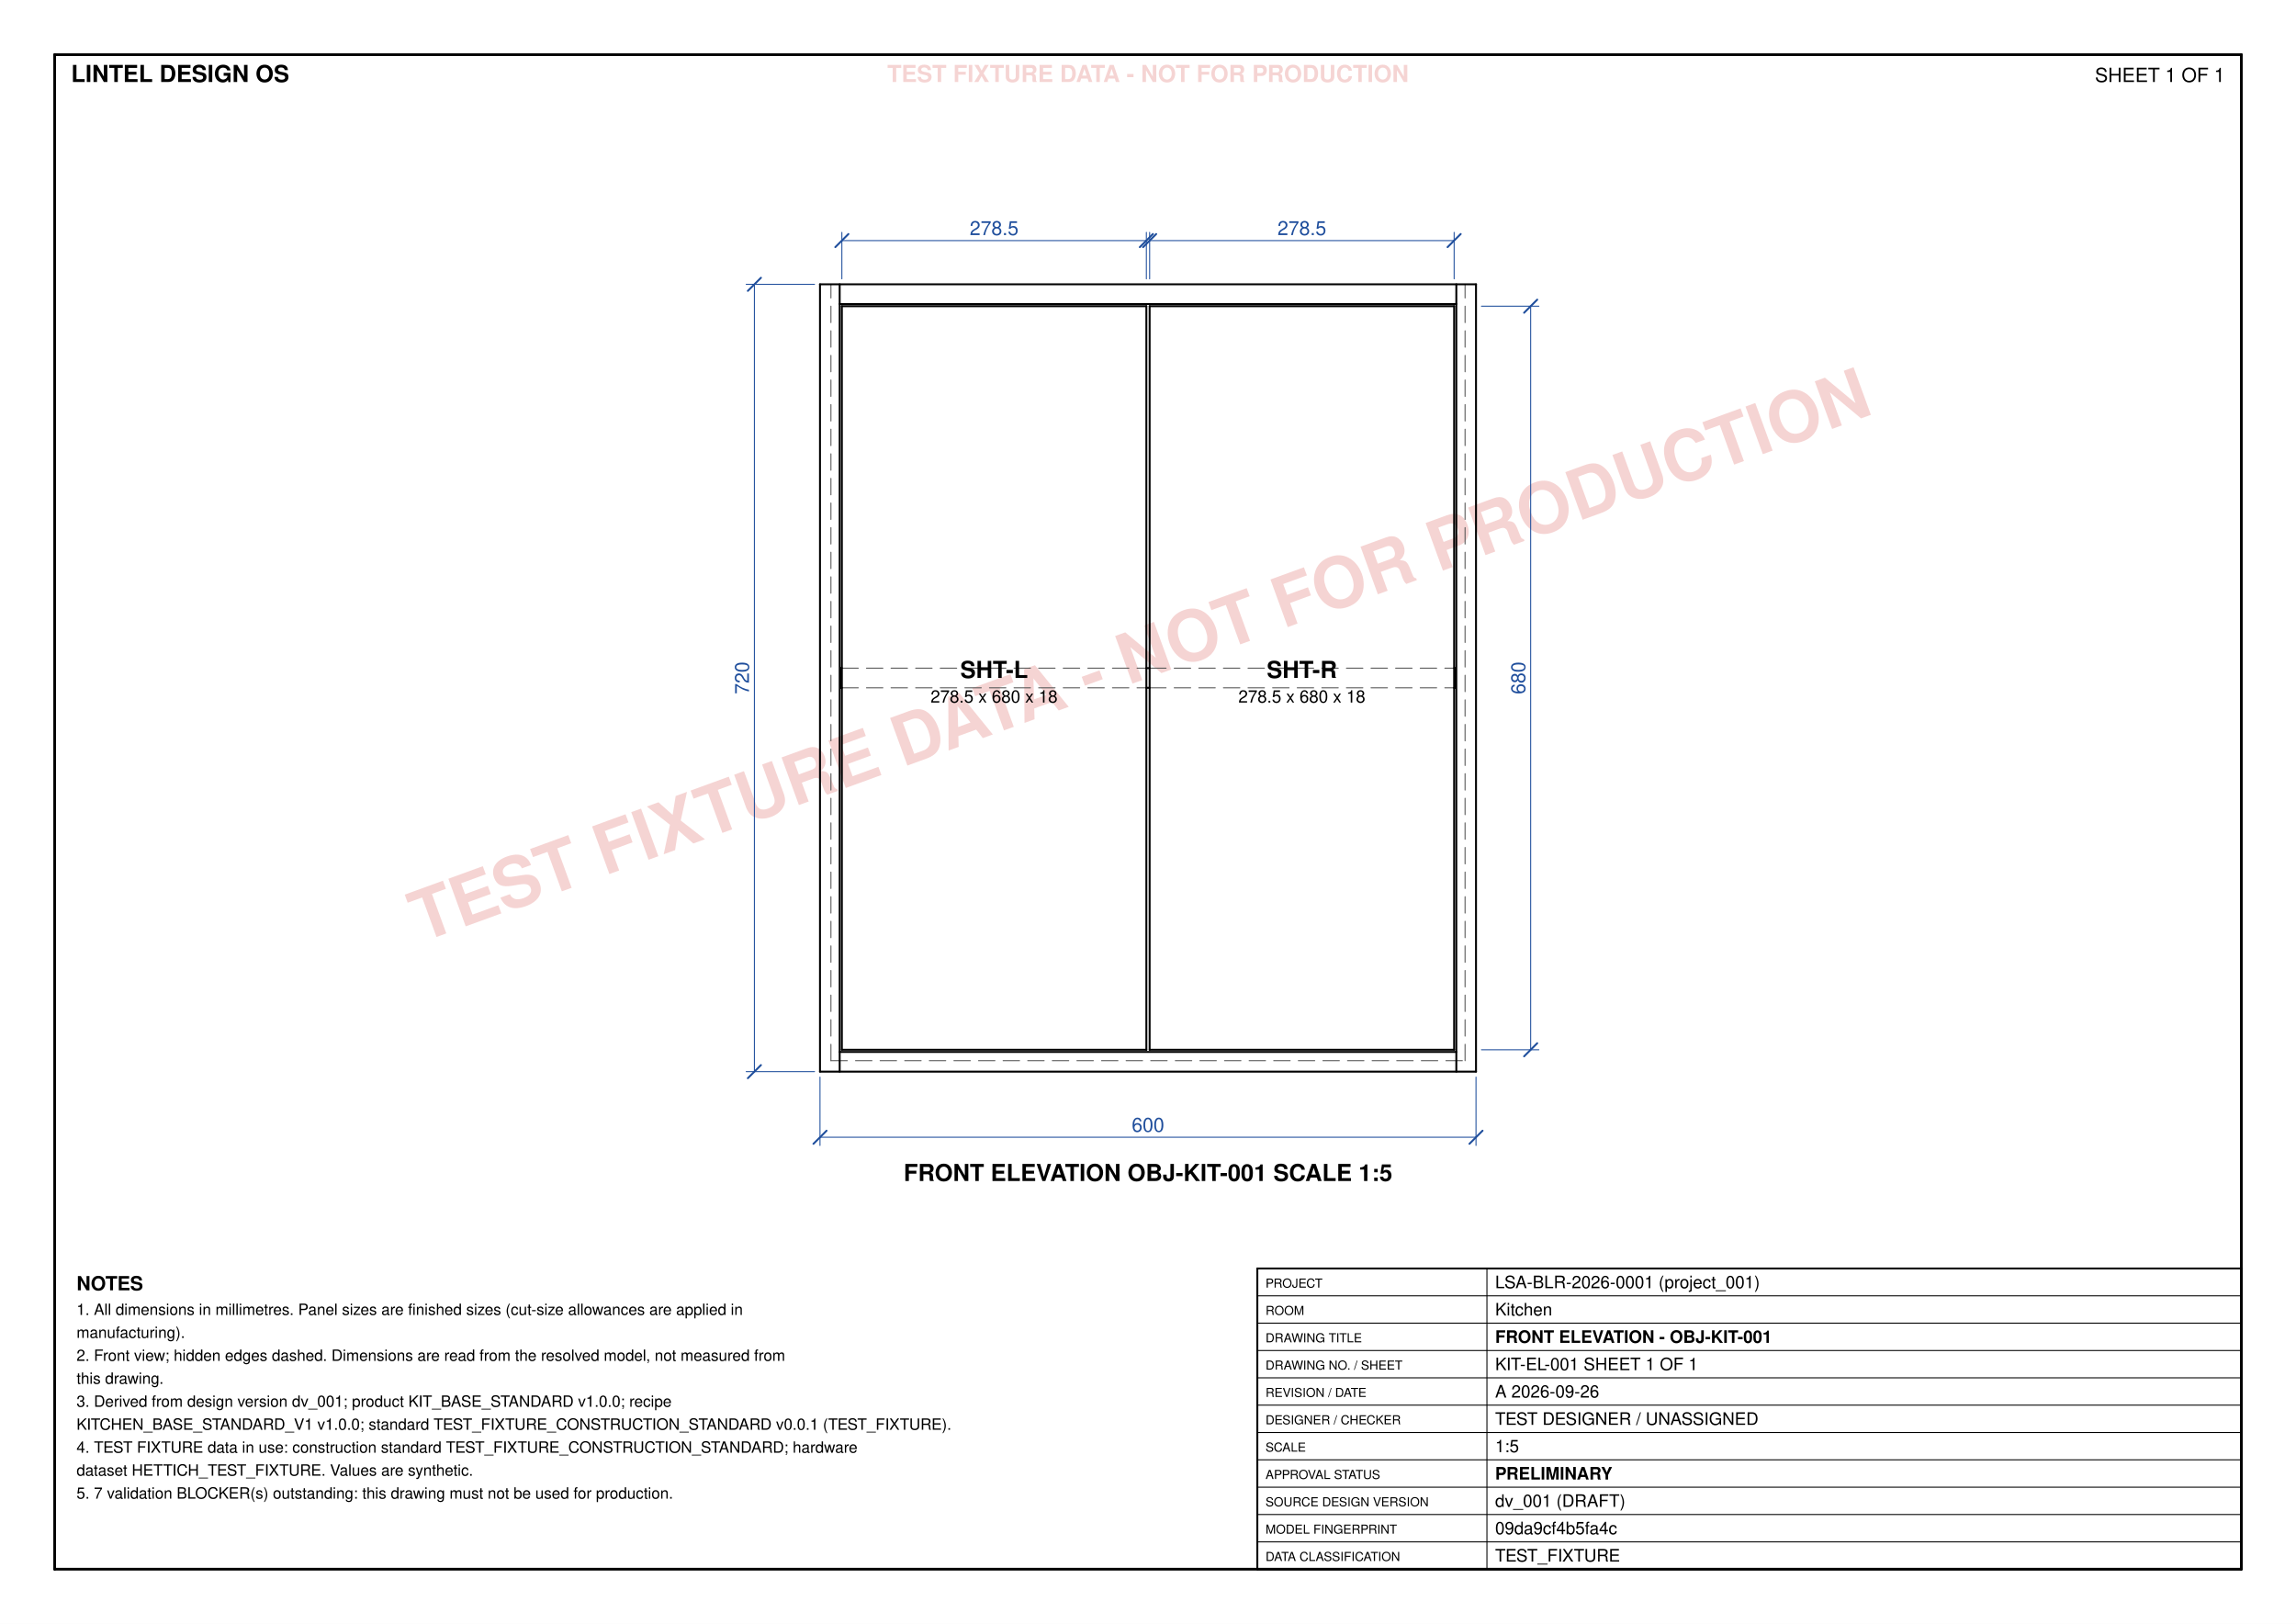
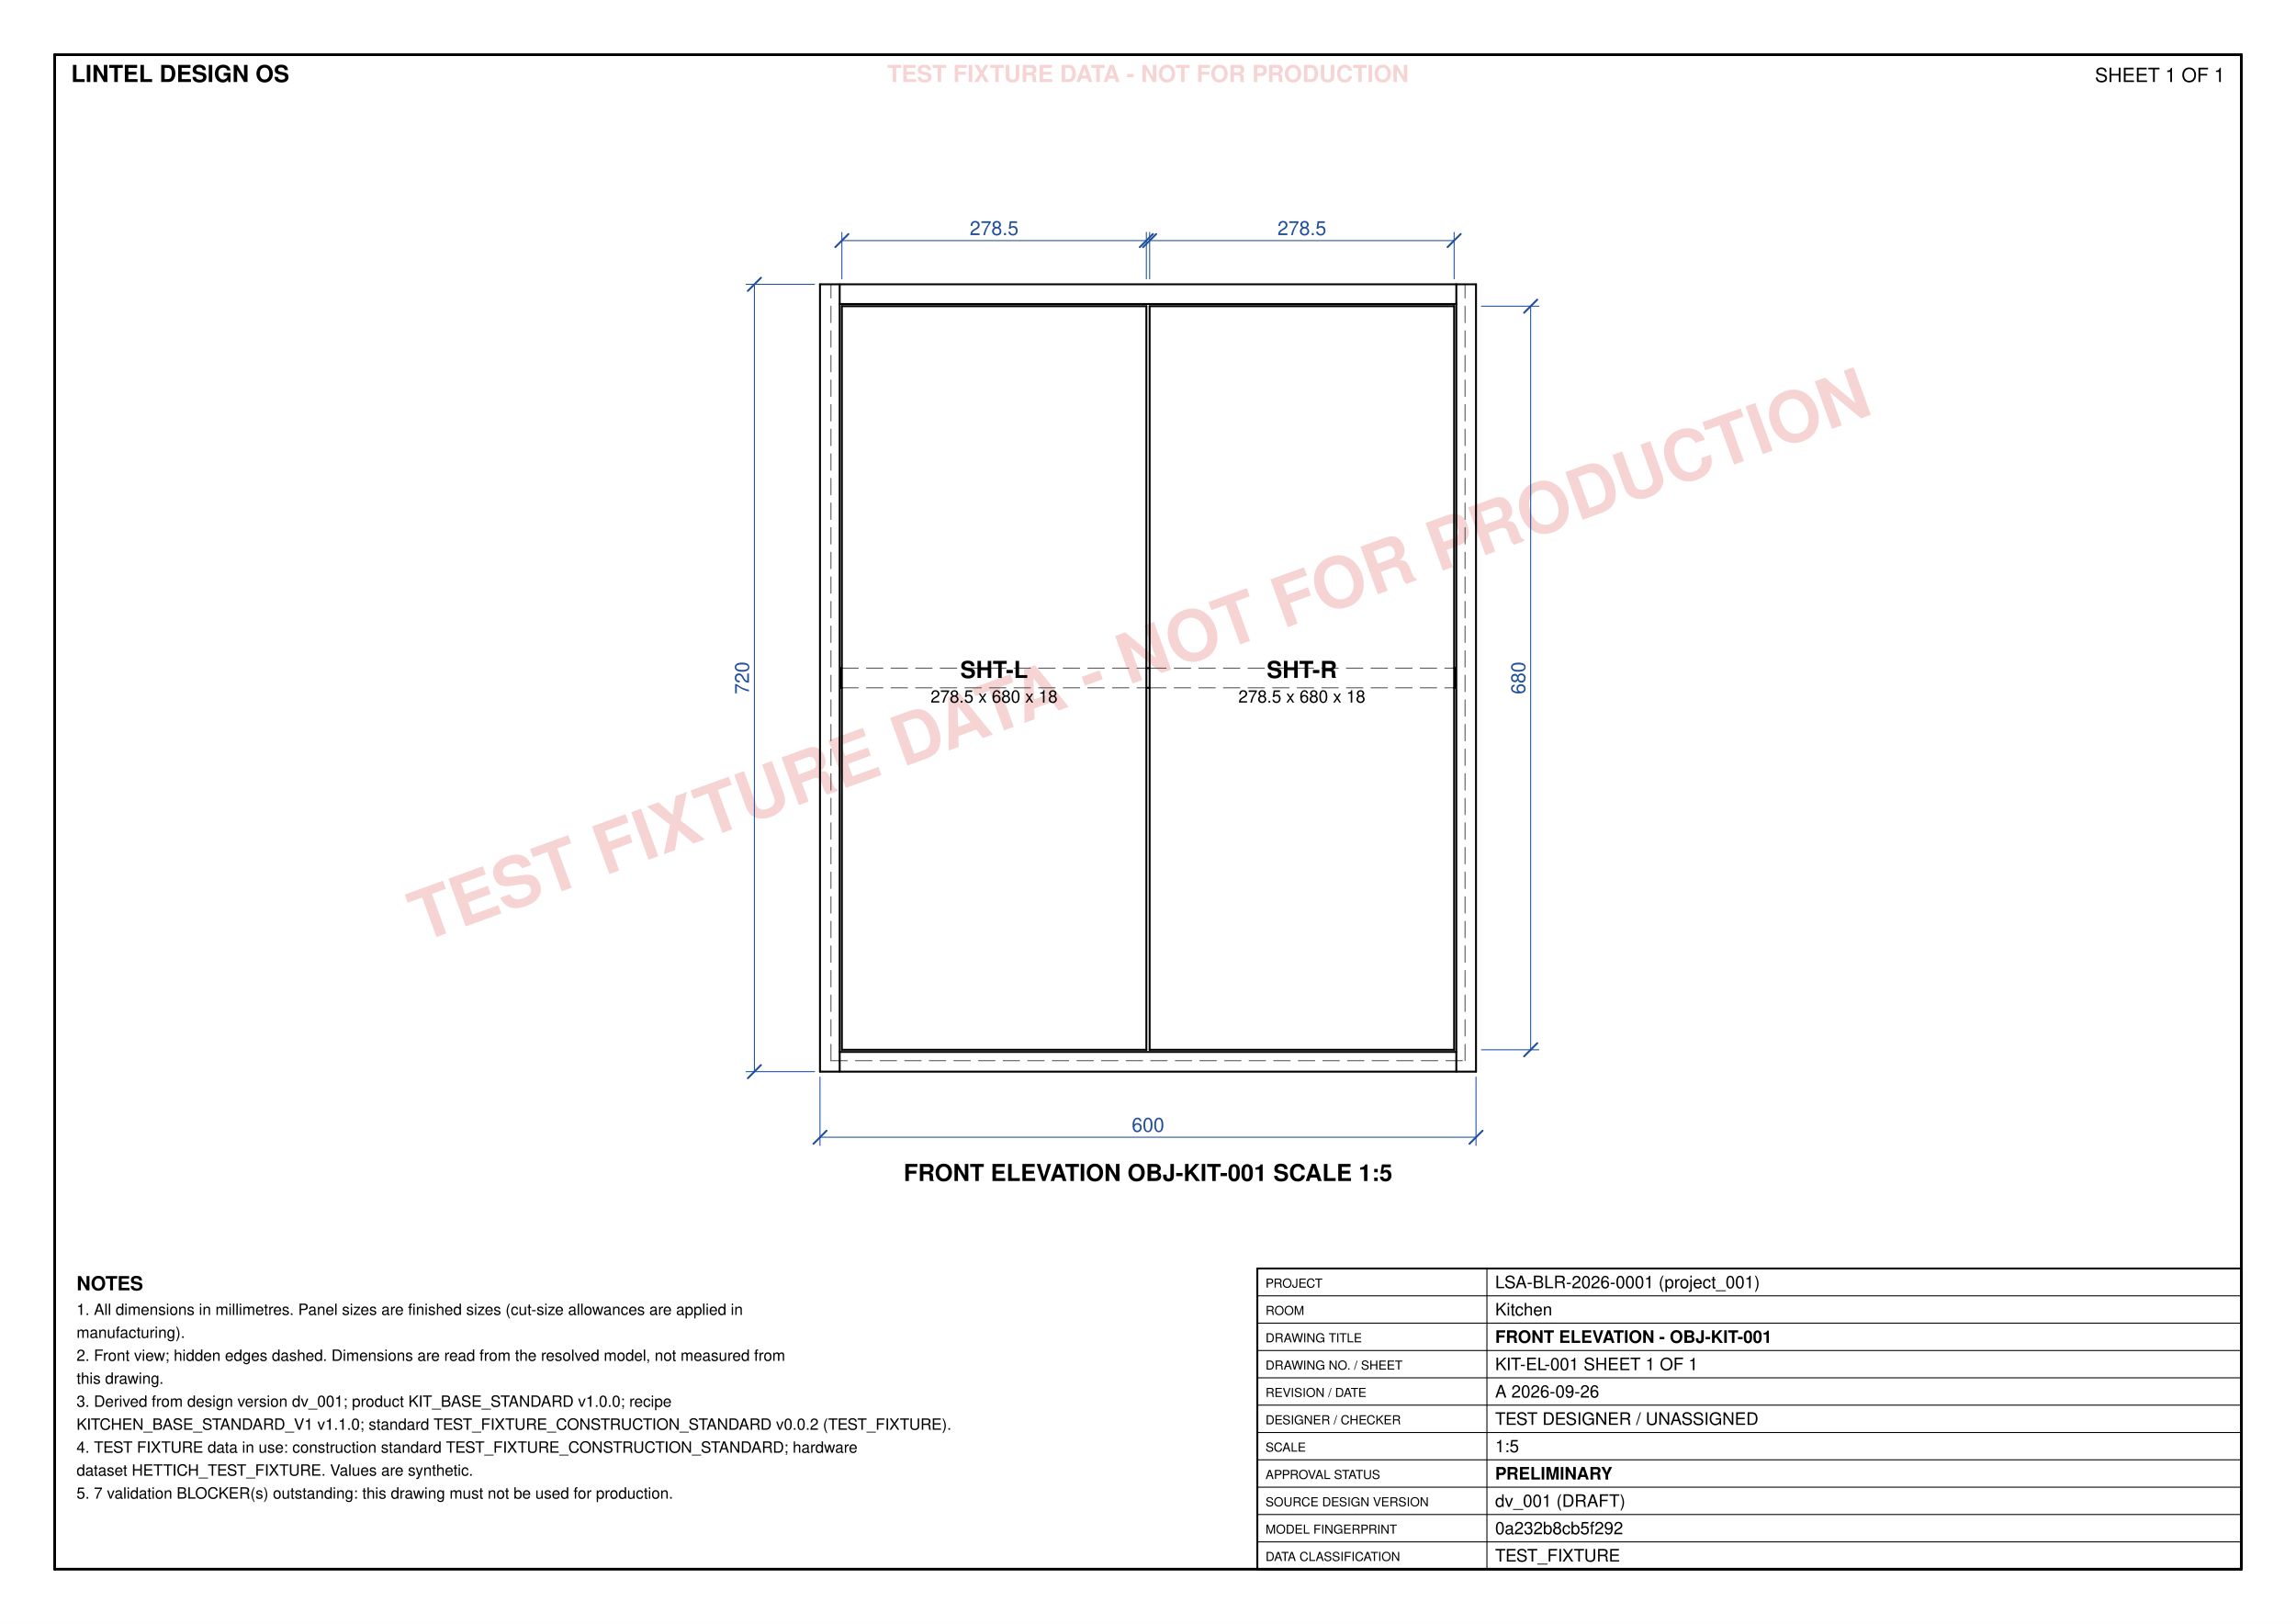
- <svg xmlns="http://www.w3.org/2000/svg" width="420mm" height="297mm" viewBox="0 0 420 297" data-drawing-id="DRW:dv_001:obj_001:FRONT_ELEVATION:KIT-EL-001:RA" data-drawing-type="FRONT_ELEVATION" data-status="PRELIMINARY" data-design-version="dv_001" data-model-fingerprint="09da9cf4b5fa4c" data-classification="TEST_FIXTURE" data-content-hash="087575a4dee3b3" data-sheet="1/1">
+ <svg xmlns="http://www.w3.org/2000/svg" width="420mm" height="297mm" viewBox="0 0 420 297" data-drawing-id="DRW:dv_001:obj_001:FRONT_ELEVATION:KIT-EL-001:RA" data-drawing-type="FRONT_ELEVATION" data-status="PRELIMINARY" data-design-version="dv_001" data-model-fingerprint="0a232b8cb5f292" data-classification="TEST_FIXTURE" data-content-hash="0aaa1805a00f8b" data-sheet="1/1">
  <rect x="0" y="0" width="420" height="297" fill="#ffffff" />
  <g id="WATERMARK" fill="#d9534f" stroke="#d9534f" opacity="0.25" font-family="Helvetica, Arial, sans-serif" stroke-linecap="round">
    <text stroke="none" x="210" y="124" font-size="12.714" text-anchor="middle" font-weight="bold" transform="rotate(-20 210 124)">TEST FIXTURE DATA - NOT FOR PRODUCTION</text>
    <text stroke="none" x="210" y="15" font-size="4.286" text-anchor="middle" font-weight="bold">TEST FIXTURE DATA - NOT FOR PRODUCTION</text>
  </g>
  <g id="BORDER" fill="#000000" stroke="#000000" font-family="Helvetica, Arial, sans-serif" stroke-linecap="round">
    <line fill="none" x1="10" y1="10" x2="410" y2="10" stroke-width="0.5" />
    <line fill="none" x1="410" y1="10" x2="410" y2="287" stroke-width="0.5" />
    <line fill="none" x1="410" y1="287" x2="10" y2="287" stroke-width="0.5" />
    <line fill="none" x1="10" y1="287" x2="10" y2="10" stroke-width="0.5" />
    <text stroke="none" x="13" y="15" font-size="4.286" text-anchor="start" font-weight="bold">LINTEL DESIGN OS</text>
    <text stroke="none" x="407" y="15" font-size="3.571" text-anchor="end">SHEET 1 OF 1</text>
  </g>
  <g id="HIDDEN" fill="#555555" stroke="#555555" font-family="Helvetica, Arial, sans-serif" stroke-linecap="round">
    <line fill="none" x1="152" y1="194" x2="268" y2="194" stroke-width="0.18" stroke-dasharray="3 1.5" />
    <line fill="none" x1="154" y1="125.8" x2="209.7" y2="125.8" stroke-width="0.18" stroke-dasharray="3 1.5" />
    <line fill="none" x1="210.3" y1="125.8" x2="266" y2="125.8" stroke-width="0.18" stroke-dasharray="3 1.5" />
    <line fill="none" x1="154" y1="122.2" x2="209.7" y2="122.2" stroke-width="0.18" stroke-dasharray="3 1.5" />
    <line fill="none" x1="210.3" y1="122.2" x2="266" y2="122.2" stroke-width="0.18" stroke-dasharray="3 1.5" />
    <line fill="none" x1="152" y1="194" x2="152" y2="52" stroke-width="0.18" stroke-dasharray="3 1.5" />
    <line fill="none" x1="268" y1="194" x2="268" y2="52" stroke-width="0.18" stroke-dasharray="3 1.5" />
  </g>
  <g id="VISIBLE" fill="#000000" stroke="#000000" font-family="Helvetica, Arial, sans-serif" stroke-linecap="round">
    <line fill="none" x1="150" y1="196" x2="270" y2="196" stroke-width="0.35" />
    <line fill="none" x1="153.6" y1="192.4" x2="266.4" y2="192.4" stroke-width="0.35" />
    <line fill="none" x1="154" y1="192" x2="209.7" y2="192" stroke-width="0.35" />
    <line fill="none" x1="210.3" y1="192" x2="266" y2="192" stroke-width="0.35" />
    <line fill="none" x1="153.8" y1="125.8" x2="154" y2="125.8" stroke-width="0.35" />
    <line fill="none" x1="209.7" y1="125.8" x2="210.3" y2="125.8" stroke-width="0.35" />
    <line fill="none" x1="266" y1="125.8" x2="266.2" y2="125.8" stroke-width="0.35" />
    <line fill="none" x1="153.8" y1="122.2" x2="154" y2="122.2" stroke-width="0.35" />
    <line fill="none" x1="209.7" y1="122.2" x2="210.3" y2="122.2" stroke-width="0.35" />
    <line fill="none" x1="266" y1="122.2" x2="266.2" y2="122.2" stroke-width="0.35" />
    <line fill="none" x1="154" y1="56" x2="209.7" y2="56" stroke-width="0.35" />
    <line fill="none" x1="210.3" y1="56" x2="266" y2="56" stroke-width="0.35" />
    <line fill="none" x1="153.6" y1="55.6" x2="266.4" y2="55.6" stroke-width="0.35" />
    <line fill="none" x1="150" y1="52" x2="270" y2="52" stroke-width="0.35" />
    <line fill="none" x1="150" y1="196" x2="150" y2="52" stroke-width="0.35" />
    <line fill="none" x1="153.6" y1="196" x2="153.6" y2="52" stroke-width="0.35" />
    <line fill="none" x1="153.8" y1="125.8" x2="153.8" y2="122.2" stroke-width="0.35" />
    <line fill="none" x1="154" y1="192" x2="154" y2="56" stroke-width="0.35" />
    <line fill="none" x1="209.7" y1="192" x2="209.7" y2="56" stroke-width="0.35" />
    <line fill="none" x1="210.3" y1="192" x2="210.3" y2="56" stroke-width="0.35" />
    <line fill="none" x1="266" y1="192" x2="266" y2="56" stroke-width="0.35" />
    <line fill="none" x1="266.2" y1="125.8" x2="266.2" y2="122.2" stroke-width="0.35" />
    <line fill="none" x1="266.4" y1="196" x2="266.4" y2="52" stroke-width="0.35" />
    <line fill="none" x1="270" y1="196" x2="270" y2="52" stroke-width="0.35" />
  </g>
  <g id="DIMENSION" fill="#1f4e9c" stroke="#1f4e9c" font-family="Helvetica, Arial, sans-serif" stroke-linecap="round">
    <line fill="none" x1="150" y1="197" x2="150" y2="209.5" stroke-width="0.18" />
    <line fill="none" x1="148.8" y1="209.2" x2="151.2" y2="206.8" stroke-width="0.35" />
    <line fill="none" x1="270" y1="197" x2="270" y2="209.5" stroke-width="0.18" />
    <line fill="none" x1="268.8" y1="209.2" x2="271.2" y2="206.8" stroke-width="0.35" />
    <line fill="none" x1="150" y1="208" x2="270" y2="208" stroke-width="0.18" />
    <text stroke="none" x="210" y="207" font-size="3.571" text-anchor="middle">600</text>
    <line fill="none" x1="149" y1="196" x2="136.5" y2="196" stroke-width="0.18" />
    <line fill="none" x1="136.8" y1="197.2" x2="139.2" y2="194.8" stroke-width="0.35" />
    <line fill="none" x1="149" y1="52" x2="136.5" y2="52" stroke-width="0.18" />
    <line fill="none" x1="136.8" y1="53.2" x2="139.2" y2="50.8" stroke-width="0.35" />
    <line fill="none" x1="138" y1="196" x2="138" y2="52" stroke-width="0.18" />
    <text stroke="none" x="137" y="124" font-size="3.571" text-anchor="middle" transform="rotate(-90 137 124)">720</text>
    <line fill="none" x1="154" y1="51" x2="154" y2="42.5" stroke-width="0.18" />
    <line fill="none" x1="152.8" y1="45.2" x2="155.2" y2="42.8" stroke-width="0.35" />
    <line fill="none" x1="209.7" y1="51" x2="209.7" y2="42.5" stroke-width="0.18" />
    <line fill="none" x1="208.5" y1="45.2" x2="210.9" y2="42.8" stroke-width="0.35" />
    <line fill="none" x1="154" y1="44" x2="209.7" y2="44" stroke-width="0.18" />
    <text stroke="none" x="181.85" y="43" font-size="3.571" text-anchor="middle">278.5</text>
    <line fill="none" x1="210.3" y1="51" x2="210.3" y2="42.5" stroke-width="0.18" />
    <line fill="none" x1="209.1" y1="45.2" x2="211.5" y2="42.8" stroke-width="0.35" />
    <line fill="none" x1="266" y1="51" x2="266" y2="42.5" stroke-width="0.18" />
    <line fill="none" x1="264.8" y1="45.2" x2="267.2" y2="42.8" stroke-width="0.35" />
    <line fill="none" x1="210.3" y1="44" x2="266" y2="44" stroke-width="0.18" />
    <text stroke="none" x="238.15" y="43" font-size="3.571" text-anchor="middle">278.5</text>
    <line fill="none" x1="271" y1="192" x2="281.5" y2="192" stroke-width="0.18" />
    <line fill="none" x1="278.8" y1="193.2" x2="281.2" y2="190.8" stroke-width="0.35" />
    <line fill="none" x1="271" y1="56" x2="281.5" y2="56" stroke-width="0.18" />
    <line fill="none" x1="278.8" y1="57.2" x2="281.2" y2="54.8" stroke-width="0.35" />
    <line fill="none" x1="280" y1="192" x2="280" y2="56" stroke-width="0.18" />
    <text stroke="none" x="279" y="124" font-size="3.571" text-anchor="middle" transform="rotate(-90 279 124)">680</text>
  </g>
  <g id="ANNOTATION" fill="#000000" stroke="#000000" font-family="Helvetica, Arial, sans-serif" stroke-linecap="round">
    <text stroke="none" x="181.85" y="124" font-size="4.286" text-anchor="middle" font-weight="bold">SHT-L</text>
    <text stroke="none" x="181.85" y="128.5" font-size="3.143" text-anchor="middle">278.5 x 680 x 18</text>
    <text stroke="none" x="238.15" y="124" font-size="4.286" text-anchor="middle" font-weight="bold">SHT-R</text>
    <text stroke="none" x="238.15" y="128.5" font-size="3.143" text-anchor="middle">278.5 x 680 x 18</text>
    <text stroke="none" x="210" y="216" font-size="4.286" text-anchor="middle" font-weight="bold">FRONT ELEVATION  OBJ-KIT-001  SCALE 1:5</text>
    <text stroke="none" x="14" y="236" font-size="3.571" text-anchor="start" font-weight="bold">NOTES</text>
    <text stroke="none" x="14" y="240.5" font-size="2.857" text-anchor="start">1. All dimensions in millimetres. Panel sizes are finished sizes (cut-size allowances are applied in</text>
    <text stroke="none" x="14" y="244.7" font-size="2.857" text-anchor="start">   manufacturing).</text>
    <text stroke="none" x="14" y="248.9" font-size="2.857" text-anchor="start">2. Front view; hidden edges dashed. Dimensions are read from the resolved model, not measured from</text>
    <text stroke="none" x="14" y="253.1" font-size="2.857" text-anchor="start">   this drawing.</text>
    <text stroke="none" x="14" y="257.3" font-size="2.857" text-anchor="start">3. Derived from design version dv_001; product KIT_BASE_STANDARD v1.0.0; recipe</text>
-     <text stroke="none" x="14" y="261.5" font-size="2.857" text-anchor="start">   KITCHEN_BASE_STANDARD_V1 v1.0.0; standard TEST_FIXTURE_CONSTRUCTION_STANDARD v0.0.1 (TEST_FIXTURE).</text>
+     <text stroke="none" x="14" y="261.5" font-size="2.857" text-anchor="start">   KITCHEN_BASE_STANDARD_V1 v1.1.0; standard TEST_FIXTURE_CONSTRUCTION_STANDARD v0.0.2 (TEST_FIXTURE).</text>
    <text stroke="none" x="14" y="265.7" font-size="2.857" text-anchor="start">4. TEST FIXTURE data in use: construction standard TEST_FIXTURE_CONSTRUCTION_STANDARD; hardware</text>
    <text stroke="none" x="14" y="269.9" font-size="2.857" text-anchor="start">   dataset HETTICH_TEST_FIXTURE. Values are synthetic.</text>
    <text stroke="none" x="14" y="274.1" font-size="2.857" text-anchor="start">5. 7 validation BLOCKER(s) outstanding: this drawing must not be used for production.</text>
  </g>
  <g id="TITLE_BLOCK" fill="#000000" stroke="#000000" font-family="Helvetica, Arial, sans-serif" stroke-linecap="round">
    <line fill="none" x1="230" y1="232" x2="410" y2="232" stroke-width="0.35" />
    <line fill="none" x1="410" y1="232" x2="410" y2="287" stroke-width="0.35" />
    <line fill="none" x1="410" y1="287" x2="230" y2="287" stroke-width="0.35" />
    <line fill="none" x1="230" y1="287" x2="230" y2="232" stroke-width="0.35" />
    <line fill="none" x1="272" y1="232" x2="272" y2="287" stroke-width="0.18" />
    <text stroke="none" x="231.5" y="235.5" font-size="2.286" text-anchor="start">PROJECT</text>
    <text stroke="none" x="273.5" y="235.6" font-size="3.143" text-anchor="start">LSA-BLR-2026-0001 (project_001)</text>
    <line fill="none" x1="230" y1="237" x2="410" y2="237" stroke-width="0.18" />
    <text stroke="none" x="231.5" y="240.5" font-size="2.286" text-anchor="start">ROOM</text>
    <text stroke="none" x="273.5" y="240.6" font-size="3.143" text-anchor="start">Kitchen</text>
    <line fill="none" x1="230" y1="242" x2="410" y2="242" stroke-width="0.18" />
    <text stroke="none" x="231.5" y="245.5" font-size="2.286" text-anchor="start">DRAWING TITLE</text>
    <text stroke="none" x="273.5" y="245.6" font-size="3.143" text-anchor="start" font-weight="bold">FRONT ELEVATION - OBJ-KIT-001</text>
    <line fill="none" x1="230" y1="247" x2="410" y2="247" stroke-width="0.18" />
    <text stroke="none" x="231.5" y="250.5" font-size="2.286" text-anchor="start">DRAWING NO. / SHEET</text>
    <text stroke="none" x="273.5" y="250.6" font-size="3.143" text-anchor="start">KIT-EL-001   SHEET 1 OF 1</text>
    <line fill="none" x1="230" y1="252" x2="410" y2="252" stroke-width="0.18" />
    <text stroke="none" x="231.5" y="255.5" font-size="2.286" text-anchor="start">REVISION / DATE</text>
    <text stroke="none" x="273.5" y="255.6" font-size="3.143" text-anchor="start">A   2026-09-26</text>
    <line fill="none" x1="230" y1="257" x2="410" y2="257" stroke-width="0.18" />
    <text stroke="none" x="231.5" y="260.5" font-size="2.286" text-anchor="start">DESIGNER / CHECKER</text>
    <text stroke="none" x="273.5" y="260.6" font-size="3.143" text-anchor="start">TEST DESIGNER / UNASSIGNED</text>
    <line fill="none" x1="230" y1="262" x2="410" y2="262" stroke-width="0.18" />
    <text stroke="none" x="231.5" y="265.5" font-size="2.286" text-anchor="start">SCALE</text>
    <text stroke="none" x="273.5" y="265.6" font-size="3.143" text-anchor="start">1:5</text>
    <line fill="none" x1="230" y1="267" x2="410" y2="267" stroke-width="0.18" />
    <text stroke="none" x="231.5" y="270.5" font-size="2.286" text-anchor="start">APPROVAL STATUS</text>
    <text stroke="none" x="273.5" y="270.6" font-size="3.143" text-anchor="start" font-weight="bold">PRELIMINARY</text>
    <line fill="none" x1="230" y1="272" x2="410" y2="272" stroke-width="0.18" />
    <text stroke="none" x="231.5" y="275.5" font-size="2.286" text-anchor="start">SOURCE DESIGN VERSION</text>
    <text stroke="none" x="273.5" y="275.6" font-size="3.143" text-anchor="start">dv_001 (DRAFT)</text>
    <line fill="none" x1="230" y1="277" x2="410" y2="277" stroke-width="0.18" />
    <text stroke="none" x="231.5" y="280.5" font-size="2.286" text-anchor="start">MODEL FINGERPRINT</text>
-     <text stroke="none" x="273.5" y="280.6" font-size="3.143" text-anchor="start">09da9cf4b5fa4c</text>
+     <text stroke="none" x="273.5" y="280.6" font-size="3.143" text-anchor="start">0a232b8cb5f292</text>
    <line fill="none" x1="230" y1="282" x2="410" y2="282" stroke-width="0.18" />
    <text stroke="none" x="231.5" y="285.5" font-size="2.286" text-anchor="start">DATA CLASSIFICATION</text>
    <text stroke="none" x="273.5" y="285.6" font-size="3.143" text-anchor="start">TEST_FIXTURE</text>
  </g>
</svg>
